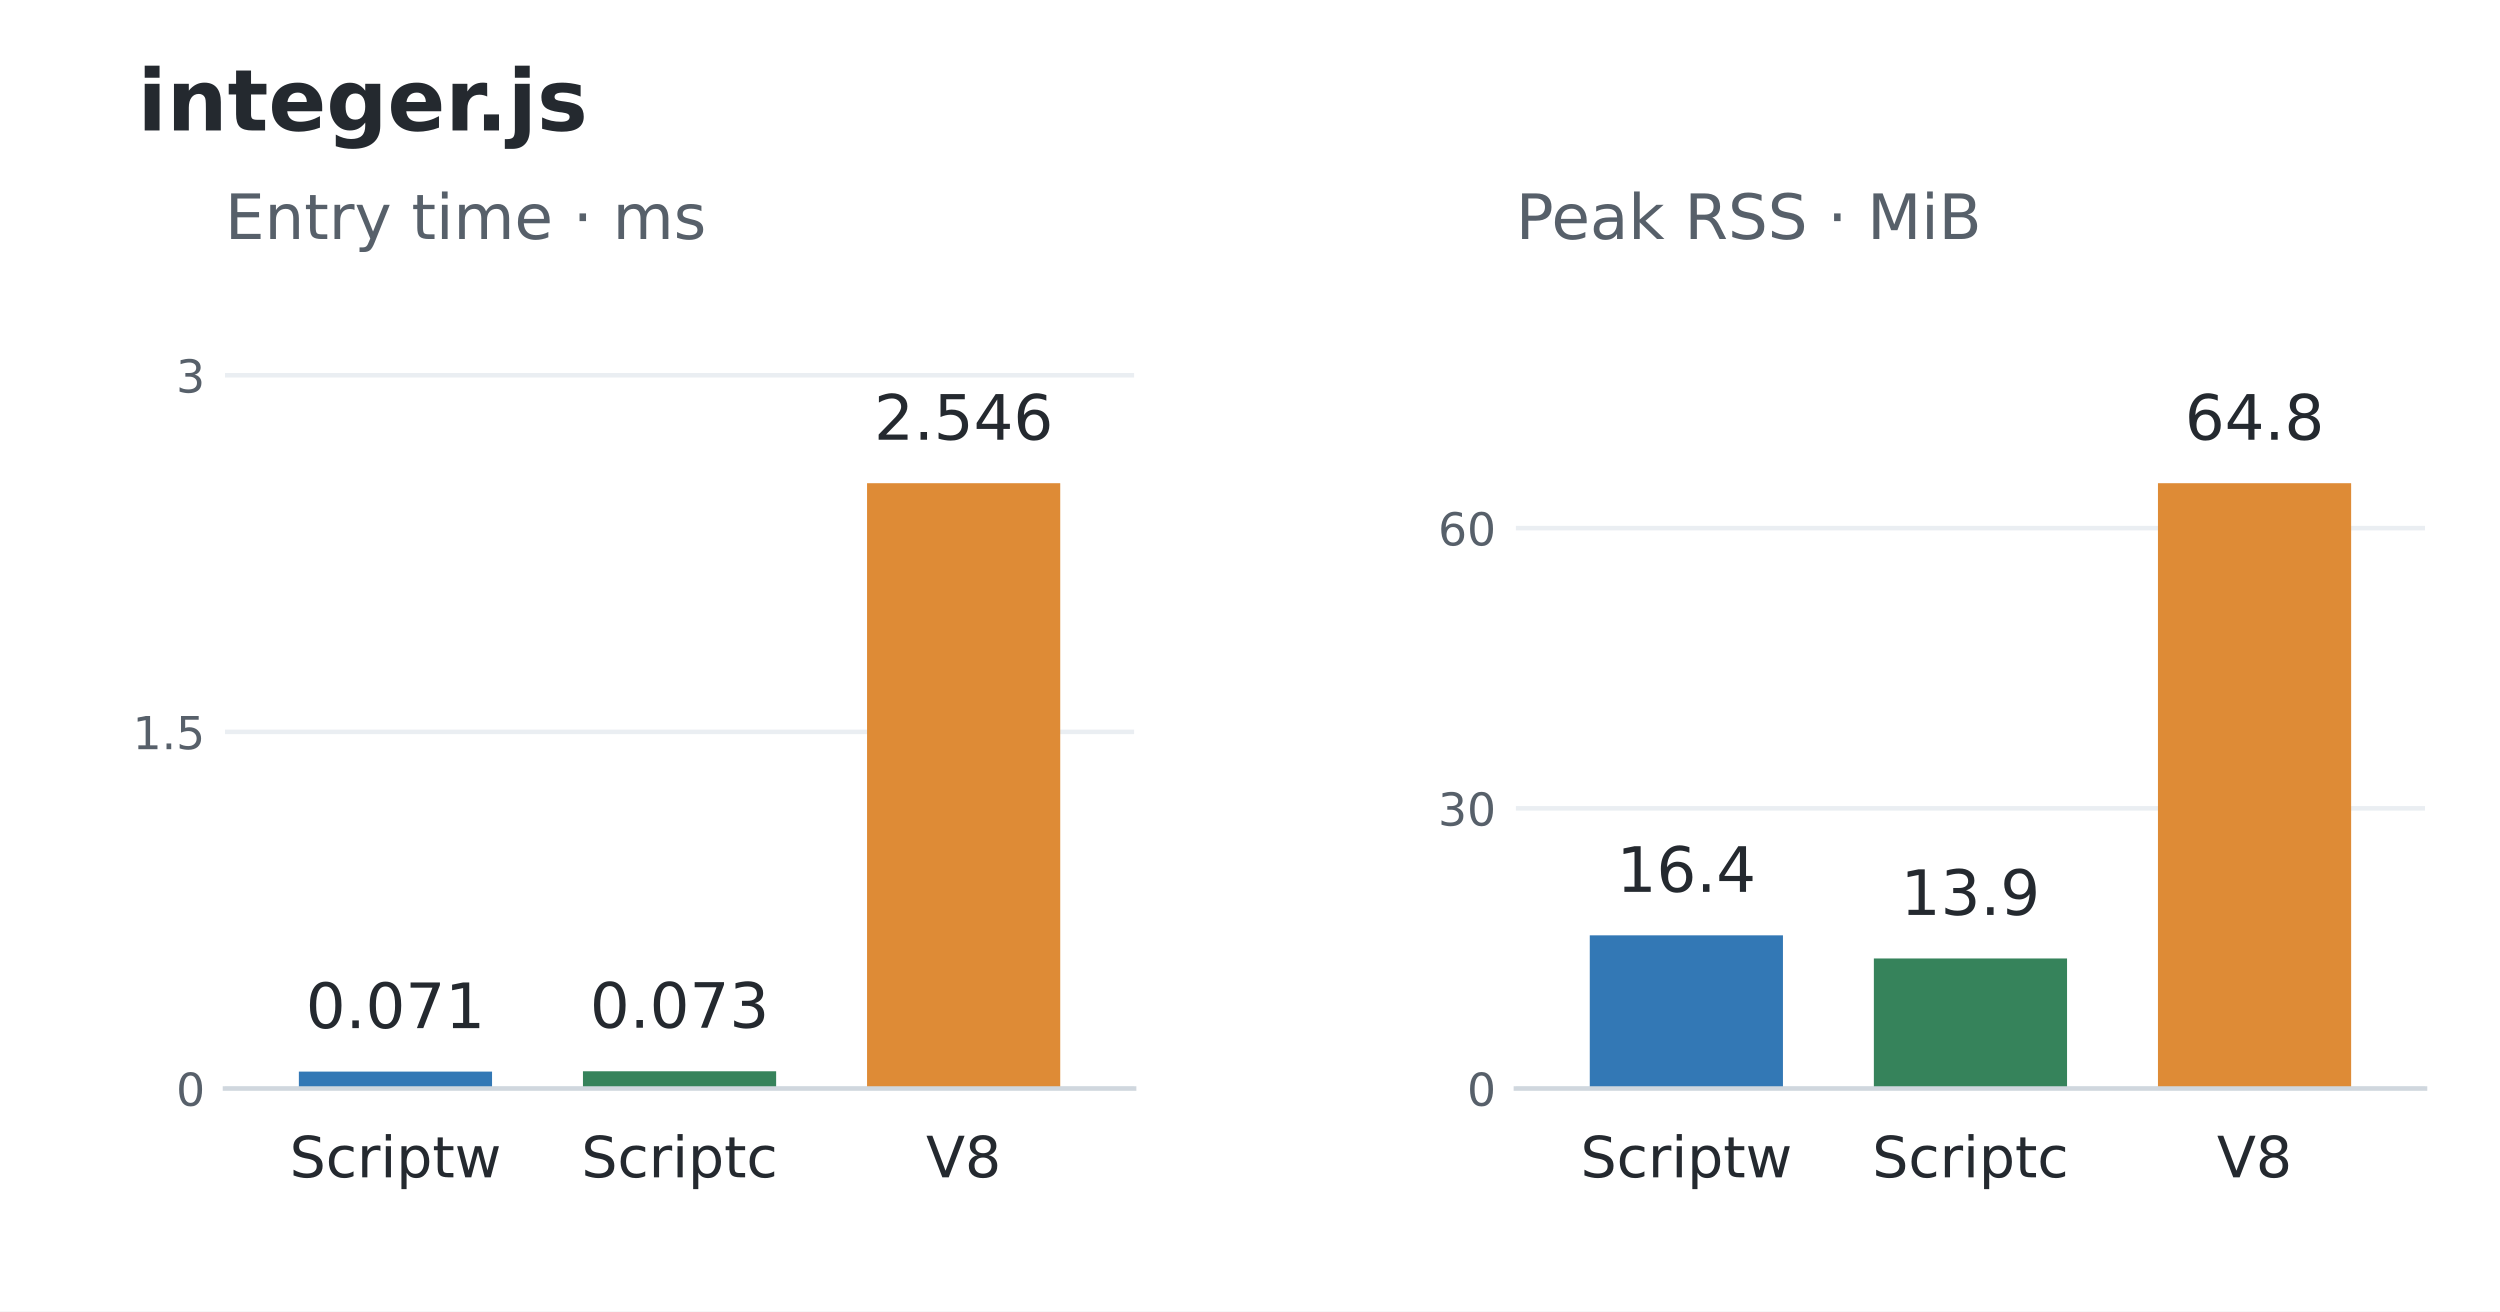
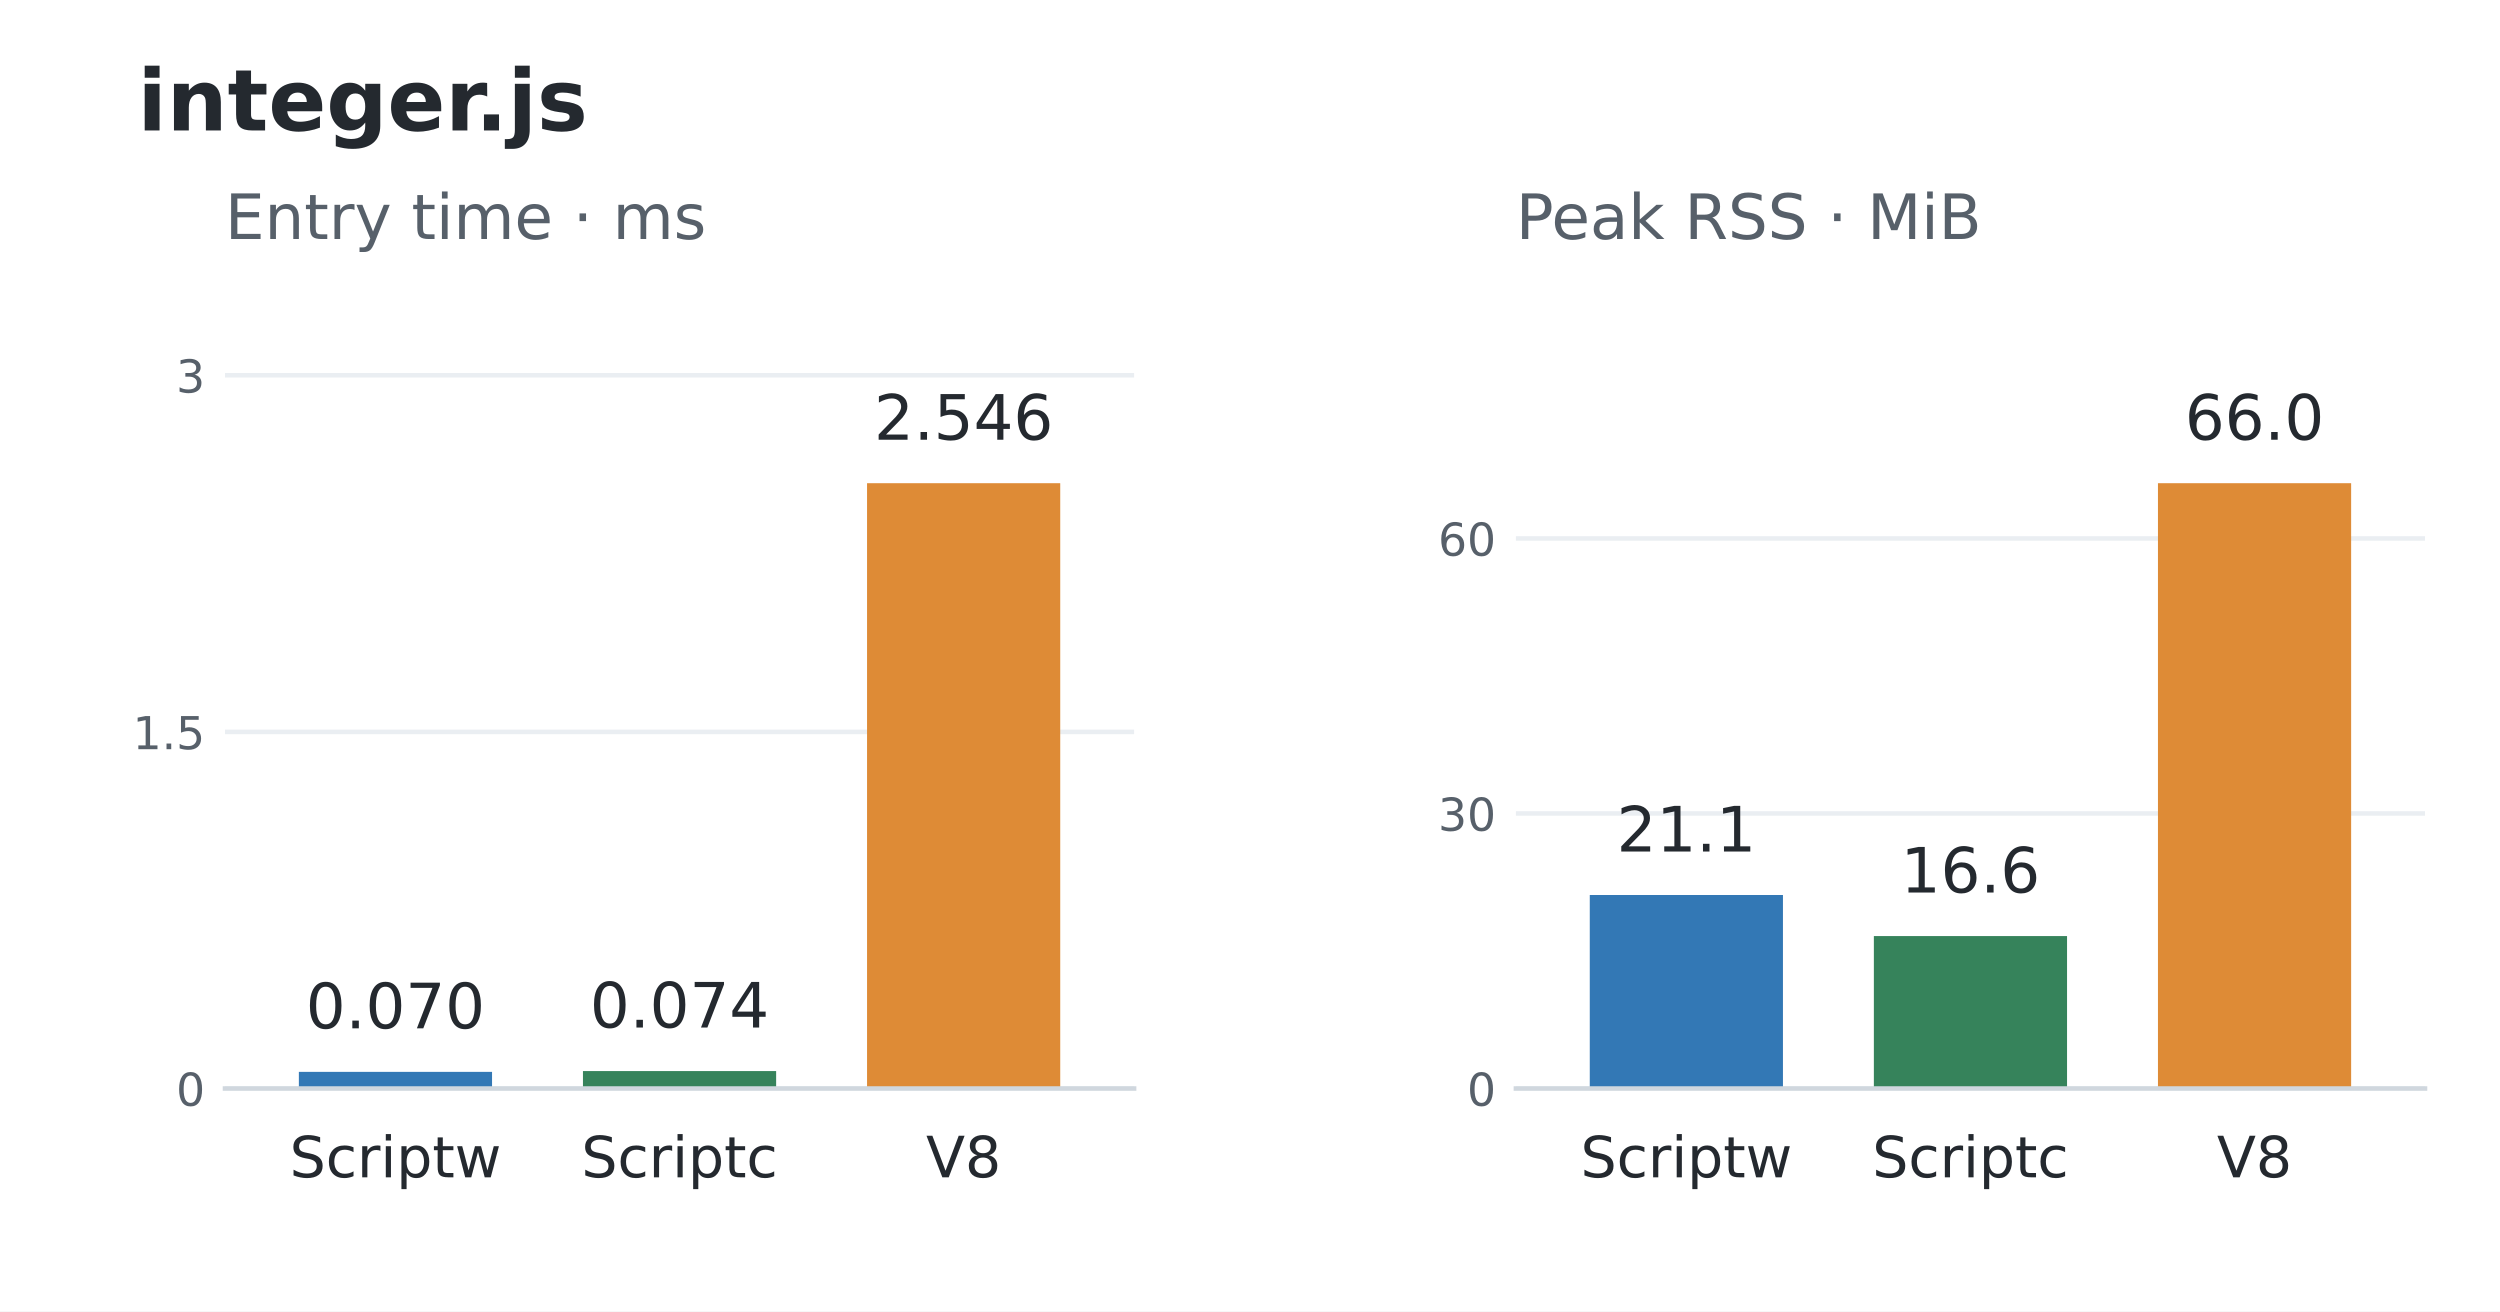
<svg xmlns="http://www.w3.org/2000/svg" width="439.2pt" height="230.4pt" viewBox="0 0 439.2 230.4" version="1.1">
  <defs>
    <style type="text/css">*{stroke-linejoin: round; stroke-linecap: butt}</style>
  </defs>
  <g id="figure_1">
    <g id="patch_1">
      <path d="M 0 230.4 L 439.2 230.4 L 439.2 0 L 0 0 z " style="fill: #ffffff" />
    </g>
    <g id="axes_1">
      <g id="patch_2">
        <path d="M 39.528 191.232 L 199.237 191.232 L 199.237 52.992 L 39.528 52.992 z " style="fill: #ffffff" />
      </g>
      <g id="matplotlib.axis_1">
        <g id="xtick_1">
          <g id="line2d_1" />
          <g id="text_1">
            <text style="font-size: 10px; font-family: 'DejaVu Sans'; text-anchor: middle; fill: #24292f" x="69.473" y="206.83" transform="rotate(-0 69.47346 206.8304)">Scriptw</text>
          </g>
        </g>
        <g id="xtick_2">
          <g id="line2d_2" />
          <g id="text_2">
            <text style="font-size: 10px; font-family: 'DejaVu Sans'; text-anchor: middle; fill: #24292f" x="119.383" y="206.83" transform="rotate(-0 119.3825 206.8304)">Scriptc</text>
          </g>
        </g>
        <g id="xtick_3">
          <g id="line2d_3" />
          <g id="text_3">
            <text style="font-size: 10px; font-family: 'DejaVu Sans'; text-anchor: middle; fill: #24292f" x="169.292" y="206.83" transform="rotate(-0 169.2916 206.8297)">V8</text>
          </g>
        </g>
      </g>
      <g id="matplotlib.axis_2">
        <g id="ytick_1">
          <g id="line2d_4">
            <path d="M 39.528 191.232 L 199.237 191.232 " clip-path="url(#p648741f3fb)" style="fill: none; stroke: #eaeef2; stroke-width: 0.8; stroke-linecap: square" />
          </g>
          <g id="line2d_5" />
          <g id="text_4">
            <text style="font-size: 8px; font-family: 'DejaVu Sans'; text-anchor: end; fill: #57606a" x="36.028" y="194.271" transform="rotate(-0 36.028 194.2711)">0</text>
          </g>
        </g>
        <g id="ytick_2">
          <g id="line2d_6">
-             <path d="M 39.528 128.578 L 199.237 128.578 " clip-path="url(#p648741f3fb)" style="fill: none; stroke: #eaeef2; stroke-width: 0.8; stroke-linecap: square" />
+             <path d="M 39.528 128.581 L 199.237 128.581 " clip-path="url(#p648741f3fb)" style="fill: none; stroke: #eaeef2; stroke-width: 0.8; stroke-linecap: square" />
          </g>
          <g id="line2d_7" />
          <g id="text_5">
-             <text style="font-size: 8px; font-family: 'DejaVu Sans'; text-anchor: end; fill: #57606a" x="36.028" y="131.617" transform="rotate(-0 36.028 131.6173)">1.5</text>
+             <text style="font-size: 8px; font-family: 'DejaVu Sans'; text-anchor: end; fill: #57606a" x="36.028" y="131.62" transform="rotate(-0 36.028 131.6197)">1.5</text>
          </g>
        </g>
        <g id="ytick_3">
          <g id="line2d_8">
-             <path d="M 39.528 65.925 L 199.237 65.925 " clip-path="url(#p648741f3fb)" style="fill: none; stroke: #eaeef2; stroke-width: 0.8; stroke-linecap: square" />
+             <path d="M 39.528 65.929 L 199.237 65.929 " clip-path="url(#p648741f3fb)" style="fill: none; stroke: #eaeef2; stroke-width: 0.8; stroke-linecap: square" />
          </g>
          <g id="line2d_9" />
          <g id="text_6">
-             <text style="font-size: 8px; font-family: 'DejaVu Sans'; text-anchor: end; fill: #57606a" x="36.028" y="68.964" transform="rotate(-0 36.028 68.9636)">3</text>
+             <text style="font-size: 8px; font-family: 'DejaVu Sans'; text-anchor: end; fill: #57606a" x="36.028" y="68.968" transform="rotate(-0 36.028 68.96842)">3</text>
          </g>
        </g>
      </g>
      <g id="patch_3">
-         <path d="M 52.504 191.232 L 86.443 191.232 L 86.443 188.261 L 52.504 188.261 z " clip-path="url(#p648741f3fb)" style="fill: #3378b5" />
+         <path d="M 52.504 191.232 L 86.443 191.232 L 86.443 188.301 L 52.504 188.301 z " clip-path="url(#p648741f3fb)" style="fill: #3378b5" />
      </g>
      <g id="patch_4">
-         <path d="M 102.413 191.232 L 136.352 191.232 L 136.352 188.196 L 102.413 188.196 z " clip-path="url(#p648741f3fb)" style="fill: #36835b" />
+         <path d="M 102.413 191.232 L 136.352 191.232 L 136.352 188.161 L 102.413 188.161 z " clip-path="url(#p648741f3fb)" style="fill: #36835b" />
      </g>
      <g id="patch_5">
        <path d="M 152.323 191.232 L 186.261 191.232 L 186.261 84.894 L 152.323 84.894 z " clip-path="url(#p648741f3fb)" style="fill: #de8b36" />
      </g>
      <g id="patch_6">
        <path d="M 39.528 191.232 L 199.237 191.232 " style="fill: none; stroke: #d0d7de; stroke-width: 0.8; stroke-linejoin: miter; stroke-linecap: square" />
      </g>
      <g id="text_7">
-         <text style="font-size: 11px; font-family: 'DejaVu Sans'; text-anchor: middle; fill: #24292f" x="69.473" y="180.619" transform="rotate(-0 69.47346 180.6186)">0.071</text>
+         <text style="font-size: 11px; font-family: 'DejaVu Sans'; text-anchor: middle; fill: #24292f" x="69.473" y="180.658" transform="rotate(-0 69.47346 180.6581)">0.070</text>
      </g>
      <g id="text_8">
-         <text style="font-size: 11px; font-family: 'DejaVu Sans'; text-anchor: middle; fill: #24292f" x="119.383" y="180.554" transform="rotate(-0 119.3825 180.5539)">0.073</text>
+         <text style="font-size: 11px; font-family: 'DejaVu Sans'; text-anchor: middle; fill: #24292f" x="119.383" y="180.518" transform="rotate(-0 119.3825 180.5185)">0.074</text>
      </g>
      <g id="text_9">
        <text style="font-size: 11px; font-family: 'DejaVu Sans'; text-anchor: middle; fill: #24292f" x="169.292" y="77.251" transform="rotate(-0 169.2916 77.25096)">2.546</text>
      </g>
      <g id="text_10">
        <text style="font-size: 11px; font-family: 'DejaVu Sans'; text-anchor: start; fill: #57606a" x="39.528" y="41.992" transform="rotate(-0 39.528 41.992)">Entry time · ms</text>
      </g>
    </g>
    <g id="axes_2">
      <g id="patch_7">
        <path d="M 266.315 191.232 L 426.024 191.232 L 426.024 52.992 L 266.315 52.992 z " style="fill: #ffffff" />
      </g>
      <g id="matplotlib.axis_3">
        <g id="xtick_4">
          <g id="line2d_10" />
          <g id="text_11">
            <text style="font-size: 10px; font-family: 'DejaVu Sans'; text-anchor: middle; fill: #24292f" x="296.26" y="206.83" transform="rotate(-0 296.2604 206.8304)">Scriptw</text>
          </g>
        </g>
        <g id="xtick_5">
          <g id="line2d_11" />
          <g id="text_12">
            <text style="font-size: 10px; font-family: 'DejaVu Sans'; text-anchor: middle; fill: #24292f" x="346.169" y="206.83" transform="rotate(-0 346.1695 206.8304)">Scriptc</text>
          </g>
        </g>
        <g id="xtick_6">
          <g id="line2d_12" />
          <g id="text_13">
            <text style="font-size: 10px; font-family: 'DejaVu Sans'; text-anchor: middle; fill: #24292f" x="396.079" y="206.83" transform="rotate(-0 396.0785 206.8297)">V8</text>
          </g>
        </g>
      </g>
      <g id="matplotlib.axis_4">
        <g id="ytick_4">
          <g id="line2d_13">
            <path d="M 266.315 191.232 L 426.024 191.232 " clip-path="url(#pf3a1462166)" style="fill: none; stroke: #eaeef2; stroke-width: 0.8; stroke-linecap: square" />
          </g>
          <g id="line2d_14" />
          <g id="text_14">
            <text style="font-size: 8px; font-family: 'DejaVu Sans'; text-anchor: end; fill: #57606a" x="262.815" y="194.271" transform="rotate(-0 262.8149 194.2711)">0</text>
          </g>
        </g>
        <g id="ytick_5">
          <g id="line2d_15">
-             <path d="M 266.315 142.008 L 426.024 142.008 " clip-path="url(#pf3a1462166)" style="fill: none; stroke: #eaeef2; stroke-width: 0.8; stroke-linecap: square" />
+             <path d="M 266.315 142.913 L 426.024 142.913 " clip-path="url(#pf3a1462166)" style="fill: none; stroke: #eaeef2; stroke-width: 0.8; stroke-linecap: square" />
          </g>
          <g id="line2d_16" />
          <g id="text_15">
-             <text style="font-size: 8px; font-family: 'DejaVu Sans'; text-anchor: end; fill: #57606a" x="262.815" y="145.047" transform="rotate(-0 262.8149 145.0468)">30</text>
+             <text style="font-size: 8px; font-family: 'DejaVu Sans'; text-anchor: end; fill: #57606a" x="262.815" y="145.953" transform="rotate(-0 262.8149 145.9526)">30</text>
          </g>
        </g>
        <g id="ytick_6">
          <g id="line2d_17">
-             <path d="M 266.315 92.784 L 426.024 92.784 " clip-path="url(#pf3a1462166)" style="fill: none; stroke: #eaeef2; stroke-width: 0.8; stroke-linecap: square" />
+             <path d="M 266.315 94.595 L 426.024 94.595 " clip-path="url(#pf3a1462166)" style="fill: none; stroke: #eaeef2; stroke-width: 0.8; stroke-linecap: square" />
          </g>
          <g id="line2d_18" />
          <g id="text_16">
-             <text style="font-size: 8px; font-family: 'DejaVu Sans'; text-anchor: end; fill: #57606a" x="262.815" y="95.823" transform="rotate(-0 262.8149 95.82258)">60</text>
+             <text style="font-size: 8px; font-family: 'DejaVu Sans'; text-anchor: end; fill: #57606a" x="262.815" y="97.634" transform="rotate(-0 262.8149 97.63405)">60</text>
          </g>
        </g>
      </g>
      <g id="patch_8">
-         <path d="M 279.291 191.232 L 313.229 191.232 L 313.229 164.322 L 279.291 164.322 z " clip-path="url(#pf3a1462166)" style="fill: #3378b5" />
+         <path d="M 279.291 191.232 L 313.229 191.232 L 313.229 157.236 L 279.291 157.236 z " clip-path="url(#pf3a1462166)" style="fill: #3378b5" />
      </g>
      <g id="patch_9">
-         <path d="M 329.2 191.232 L 363.139 191.232 L 363.139 168.382 L 329.2 168.382 z " clip-path="url(#pf3a1462166)" style="fill: #36835b" />
+         <path d="M 329.2 191.232 L 363.139 191.232 L 363.139 164.446 L 329.2 164.446 z " clip-path="url(#pf3a1462166)" style="fill: #36835b" />
      </g>
      <g id="patch_10">
        <path d="M 379.109 191.232 L 413.048 191.232 L 413.048 84.894 L 379.109 84.894 z " clip-path="url(#pf3a1462166)" style="fill: #de8b36" />
      </g>
      <g id="patch_11">
        <path d="M 266.315 191.232 L 426.024 191.232 " style="fill: none; stroke: #d0d7de; stroke-width: 0.8; stroke-linejoin: miter; stroke-linecap: square" />
      </g>
      <g id="text_17">
-         <text style="font-size: 11px; font-family: 'DejaVu Sans'; text-anchor: middle; fill: #24292f" x="296.26" y="156.68" transform="rotate(-0 296.2604 156.6795)">16.4</text>
+         <text style="font-size: 11px; font-family: 'DejaVu Sans'; text-anchor: middle; fill: #24292f" x="296.26" y="149.593" transform="rotate(-0 296.2604 149.5935)">21.1</text>
      </g>
      <g id="text_18">
-         <text style="font-size: 11px; font-family: 'DejaVu Sans'; text-anchor: middle; fill: #24292f" x="346.169" y="160.74" transform="rotate(-0 346.1695 160.7399)">13.9</text>
+         <text style="font-size: 11px; font-family: 'DejaVu Sans'; text-anchor: middle; fill: #24292f" x="346.169" y="156.803" transform="rotate(-0 346.1695 156.8035)">16.6</text>
      </g>
      <g id="text_19">
-         <text style="font-size: 11px; font-family: 'DejaVu Sans'; text-anchor: middle; fill: #24292f" x="396.079" y="77.251" transform="rotate(-0 396.0785 77.25096)">64.8</text>
+         <text style="font-size: 11px; font-family: 'DejaVu Sans'; text-anchor: middle; fill: #24292f" x="396.079" y="77.251" transform="rotate(-0 396.0785 77.25096)">66.0</text>
      </g>
      <g id="text_20">
        <text style="font-size: 11px; font-family: 'DejaVu Sans'; text-anchor: start; fill: #57606a" x="266.315" y="41.992" transform="rotate(-0 266.3149 41.992)">Peak RSS · MiB</text>
      </g>
    </g>
    <g id="text_21">
      <text style="font-weight: 700; font-size: 15px; font-family: 'DejaVu Sans'; text-anchor: start; fill: #24292f" x="24.156" y="22.918" transform="rotate(-0 24.156 22.91766)">integer.js</text>
    </g>
  </g>
  <defs>
    <clipPath id="p648741f3fb">
      <rect x="39.528" y="52.992" width="159.709" height="138.24" />
    </clipPath>
    <clipPath id="pf3a1462166">
      <rect x="266.315" y="52.992" width="159.709" height="138.24" />
    </clipPath>
  </defs>
</svg>
